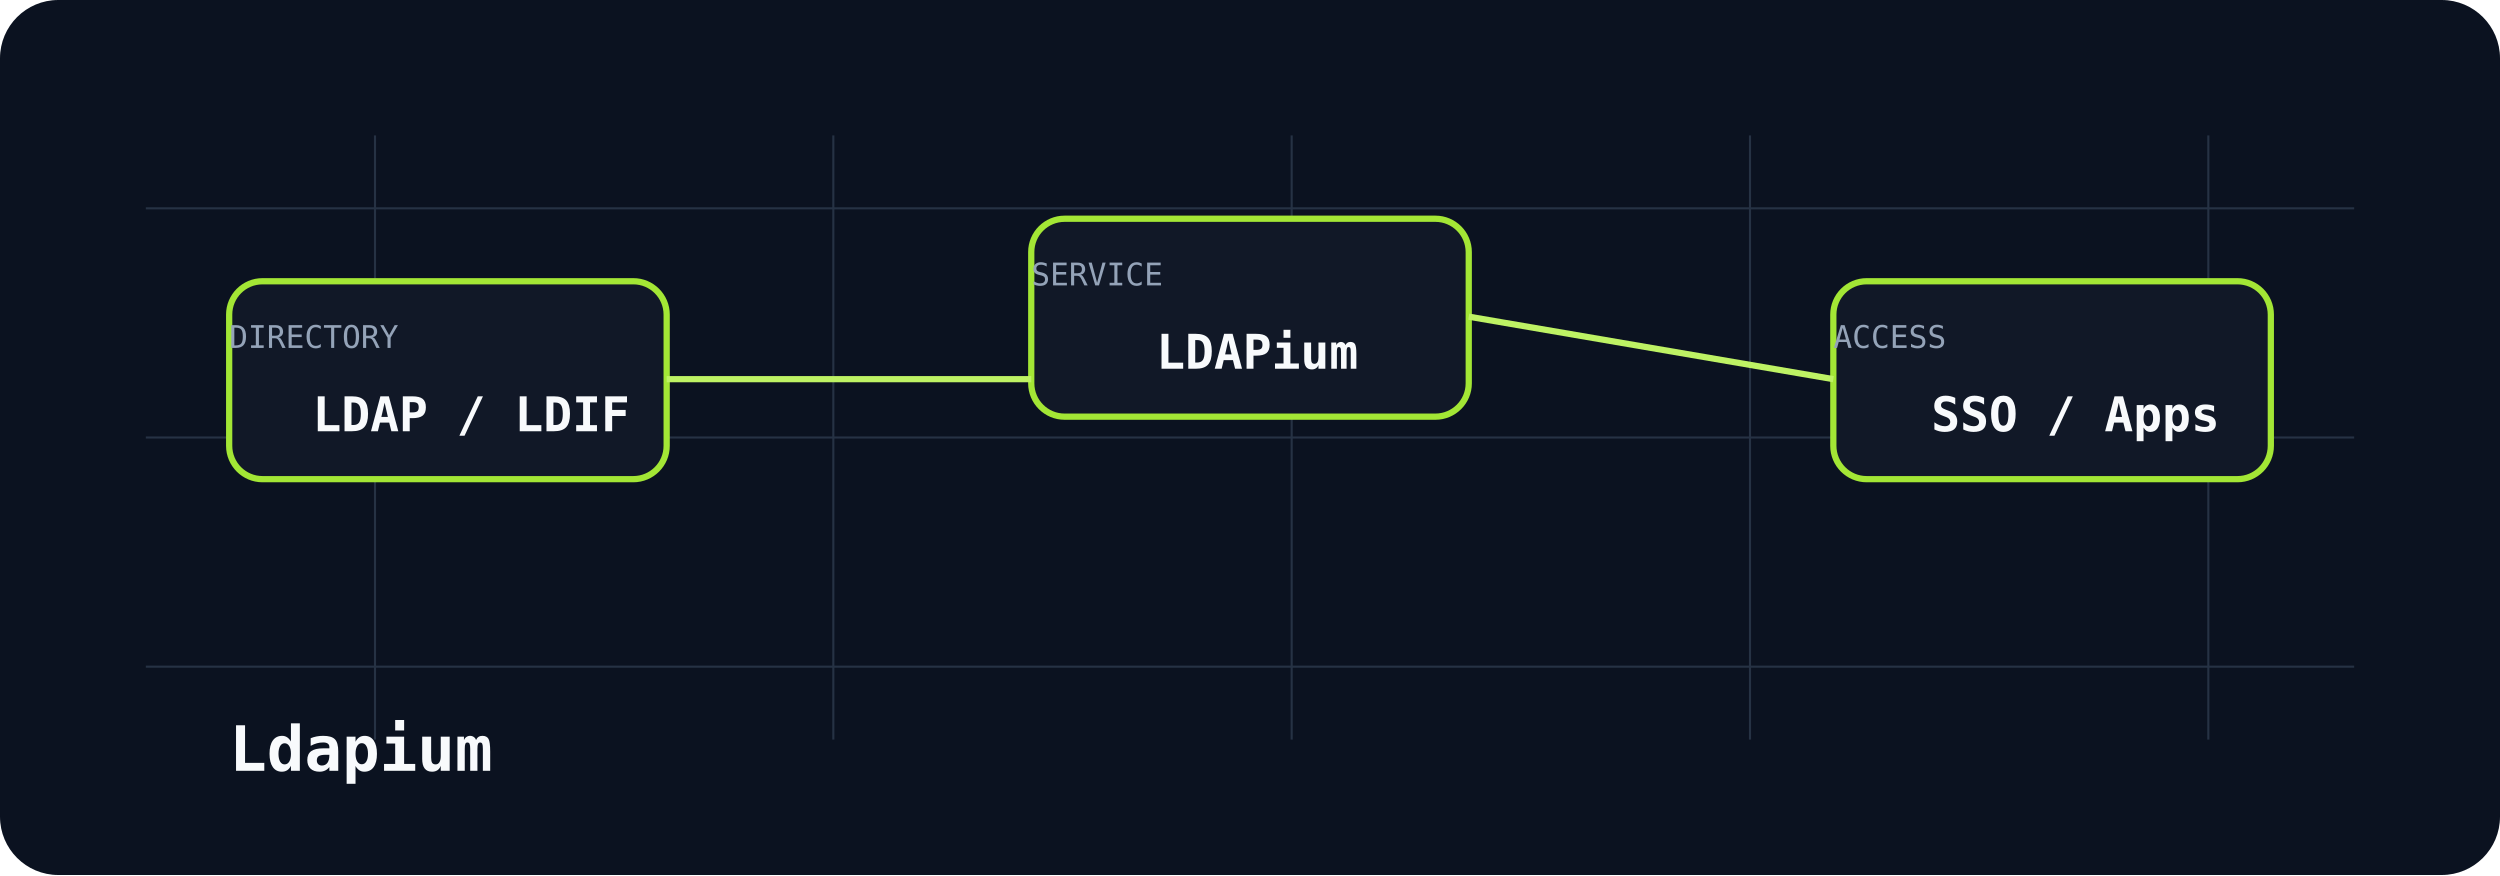
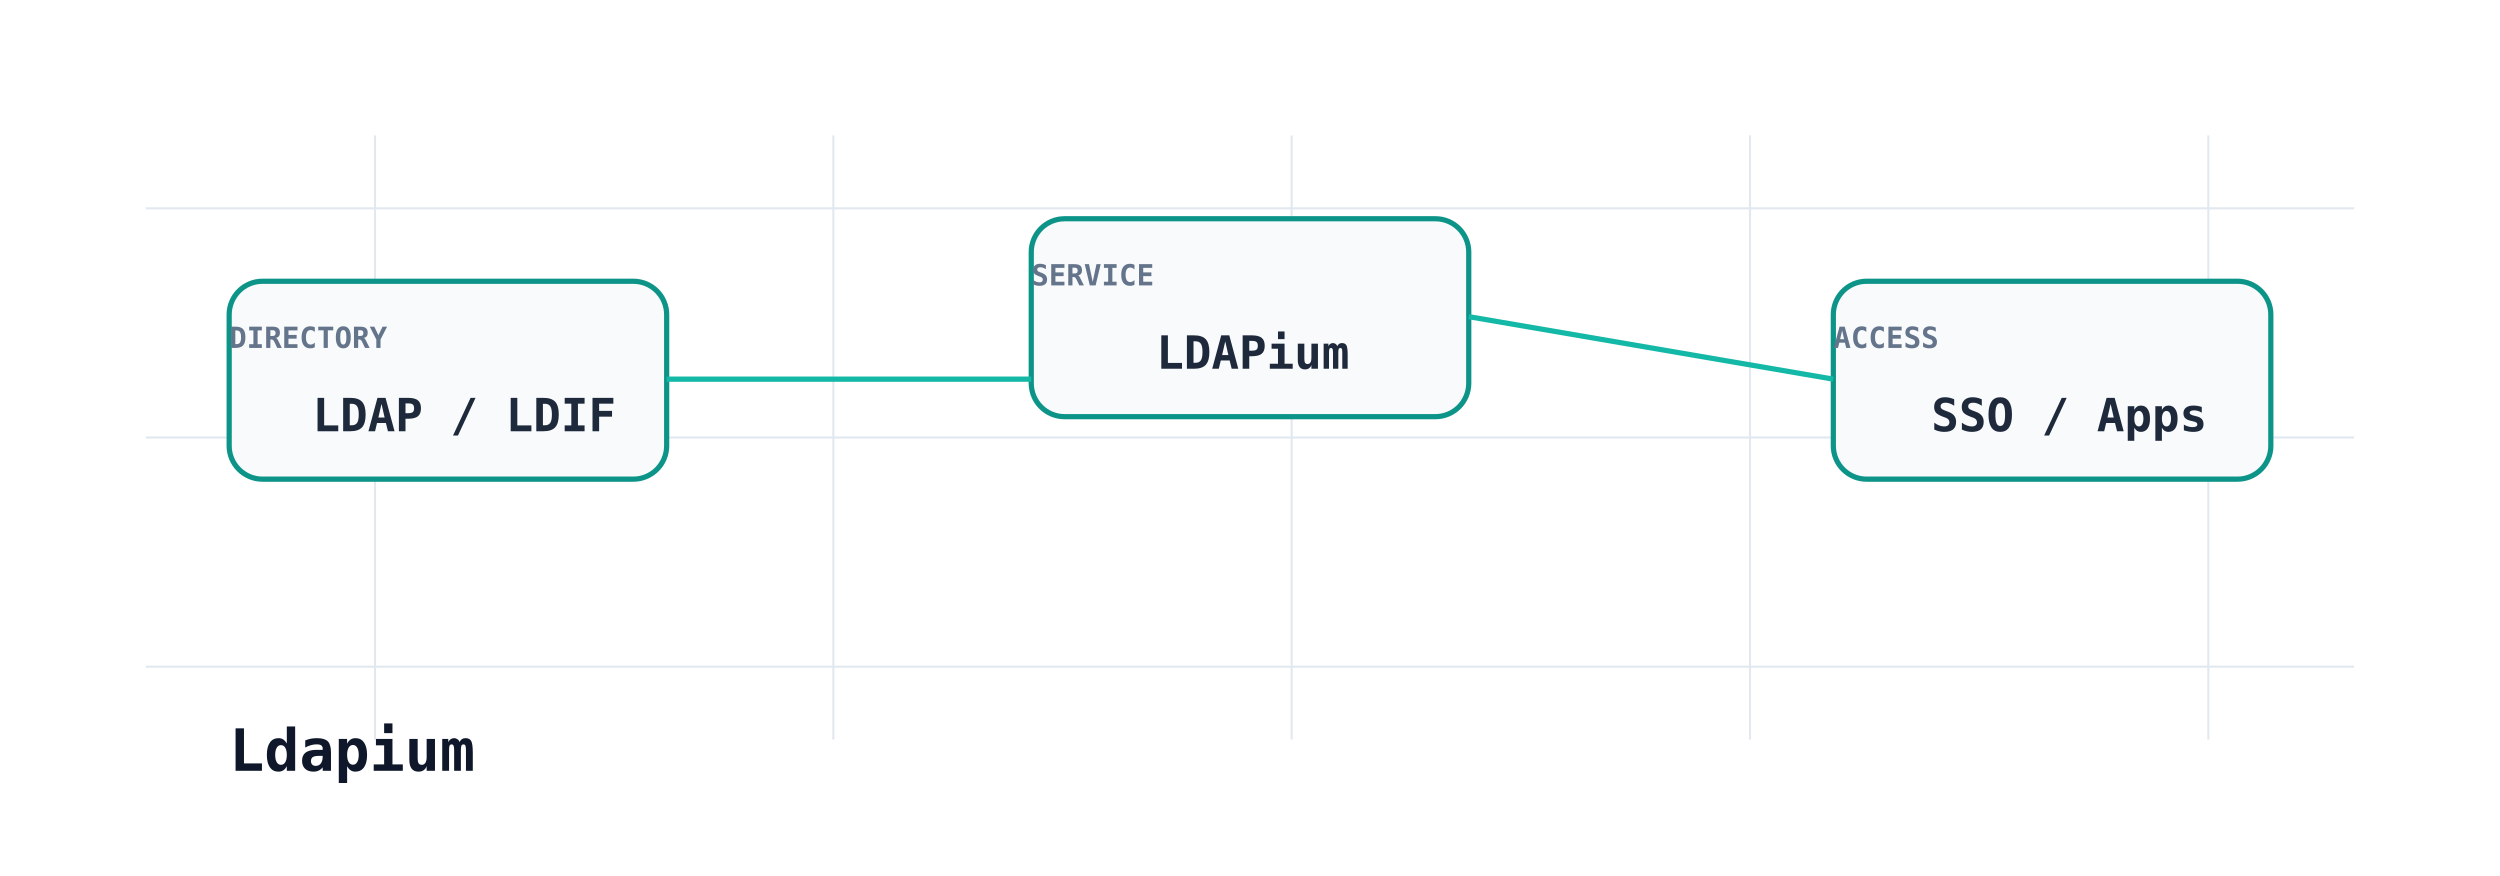
- <svg xmlns="http://www.w3.org/2000/svg" viewBox="0 0 1200 420">
-   <rect width="1200" height="420" rx="28" fill="#0b1220" />
-   <g stroke="#263244" stroke-width="1">
+ <svg xmlns="http://www.w3.org/2000/svg" viewBox="0 0 1200 420" role="img" aria-labelledby="t d">
+   <style>
+     .svg-bg { fill: var(--surface, #ffffff); }
+     .svg-grid { stroke: var(--border-soft, #e2e8f0); }
+     .svg-card { fill: var(--surface-hi, #f8fafc); stroke: var(--accent, #0d9488); }
+     .svg-link { stroke: var(--accent, #14b8a6); }
+     .svg-text-title { fill: var(--text, #1e293b); }
+     .svg-text-sub { fill: var(--text-faint, #64748b); }
+     .svg-brand { fill: var(--text, #0f172a); }
+     @media (prefers-color-scheme: dark) {
+       .svg-bg { fill: var(--surface, #212a36); }
+       .svg-grid { stroke: var(--border-soft, #253242); }
+       .svg-card { fill: var(--surface-hi, #1a222c); stroke: var(--accent, #2dd4bf); }
+       .svg-link { stroke: var(--accent, #5eead4); }
+       .svg-text-title { fill: var(--text, #f0f6fc); }
+       .svg-text-sub { fill: var(--text-faint, #94a3b8); }
+       .svg-brand { fill: var(--text, #f0f6fc); }
+     }
+   </style>
+   <rect width="1200" height="420" rx="24" class="svg-bg" />
+   <g class="svg-grid" stroke-width="1">
    <path d="M70 100h1060M70 210h1060M70 320h1060" />
    <path d="M180 65v290M400 65v290M620 65v290M840 65v290M1060 65v290" />
  </g>
-   <g fill="#111827" stroke="#a3e635" stroke-width="3">
+   <g class="svg-card" stroke-width="2.5">
    <rect x="110" y="135" width="210" height="95" rx="16" />
    <rect x="495" y="105" width="210" height="95" rx="16" />
    <rect x="880" y="135" width="210" height="95" rx="16" />
  </g>
-   <g fill="none" stroke="#bef264" stroke-width="3">
+   <g class="svg-link" fill="none" stroke-width="2.5">
    <path d="M320 182h175M705 152l175 30" />
  </g>
-   <g fill="#f8fafc" font-family="ui-monospace,SFMono-Regular,Menlo,monospace">
-     <text x="110" y="167" font-size="15" fill="#94a3b8">DIRECTORY</text>
-     <text x="150" y="207" font-size="23" font-weight="700">LDAP / LDIF</text>
-     <text x="495" y="137" font-size="15" fill="#94a3b8">SERVICE</text>
-     <text x="555" y="177" font-size="23" font-weight="700">LDAPium</text>
-     <text x="880" y="167" font-size="15" fill="#94a3b8">ACCESS</text>
-     <text x="927" y="207" font-size="23" font-weight="700">SSO / Apps</text>
-     <text x="110" y="370" font-size="30" font-weight="700">Ldapium</text>
+   <g font-family="ui-monospace,SFMono-Regular,Menlo,monospace">
+     <text x="110" y="167" font-size="14" font-weight="600" class="svg-text-sub">DIRECTORY</text>
+     <text x="150" y="207" font-size="22" font-weight="700" class="svg-text-title">LDAP / LDIF</text>
+     <text x="495" y="137" font-size="14" font-weight="600" class="svg-text-sub">SERVICE</text>
+     <text x="555" y="177" font-size="22" font-weight="700" class="svg-text-title">LDAPium</text>
+     <text x="880" y="167" font-size="14" font-weight="600" class="svg-text-sub">ACCESS</text>
+     <text x="927" y="207" font-size="22" font-weight="700" class="svg-text-title">SSO / Apps</text>
+     <text x="110" y="370" font-size="28" font-weight="700" class="svg-brand">Ldapium</text>
  </g>
</svg>
